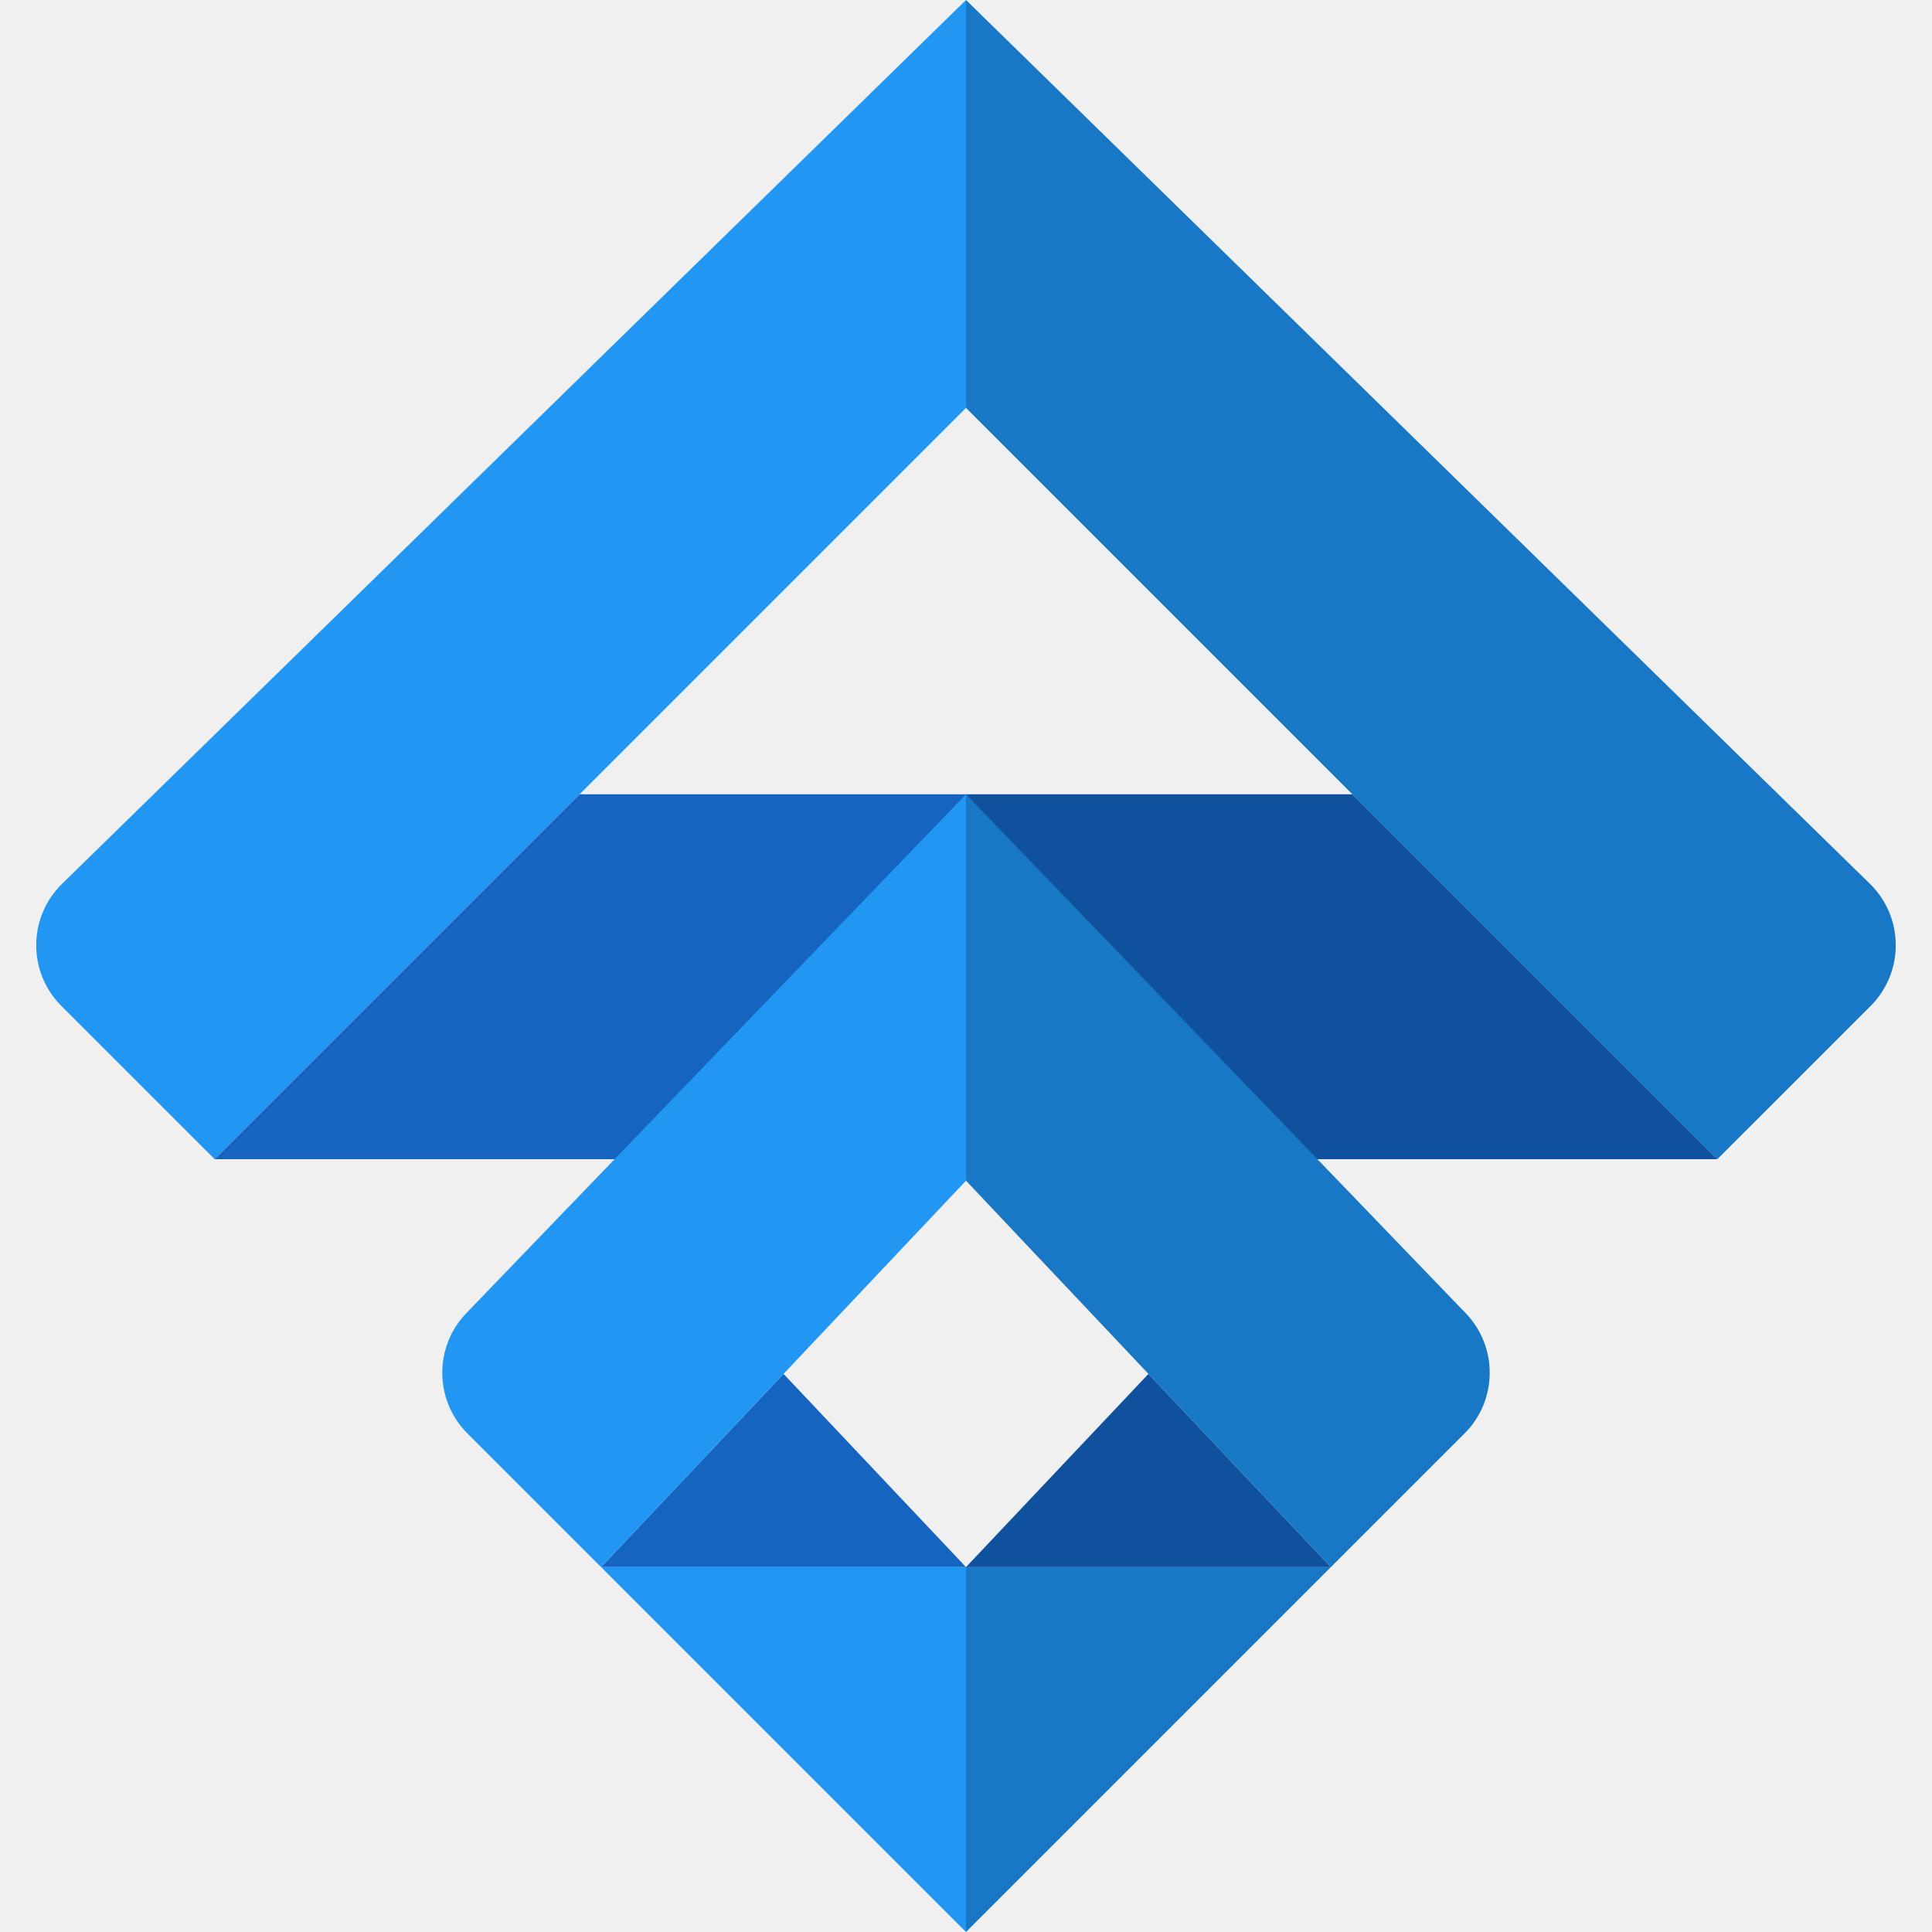
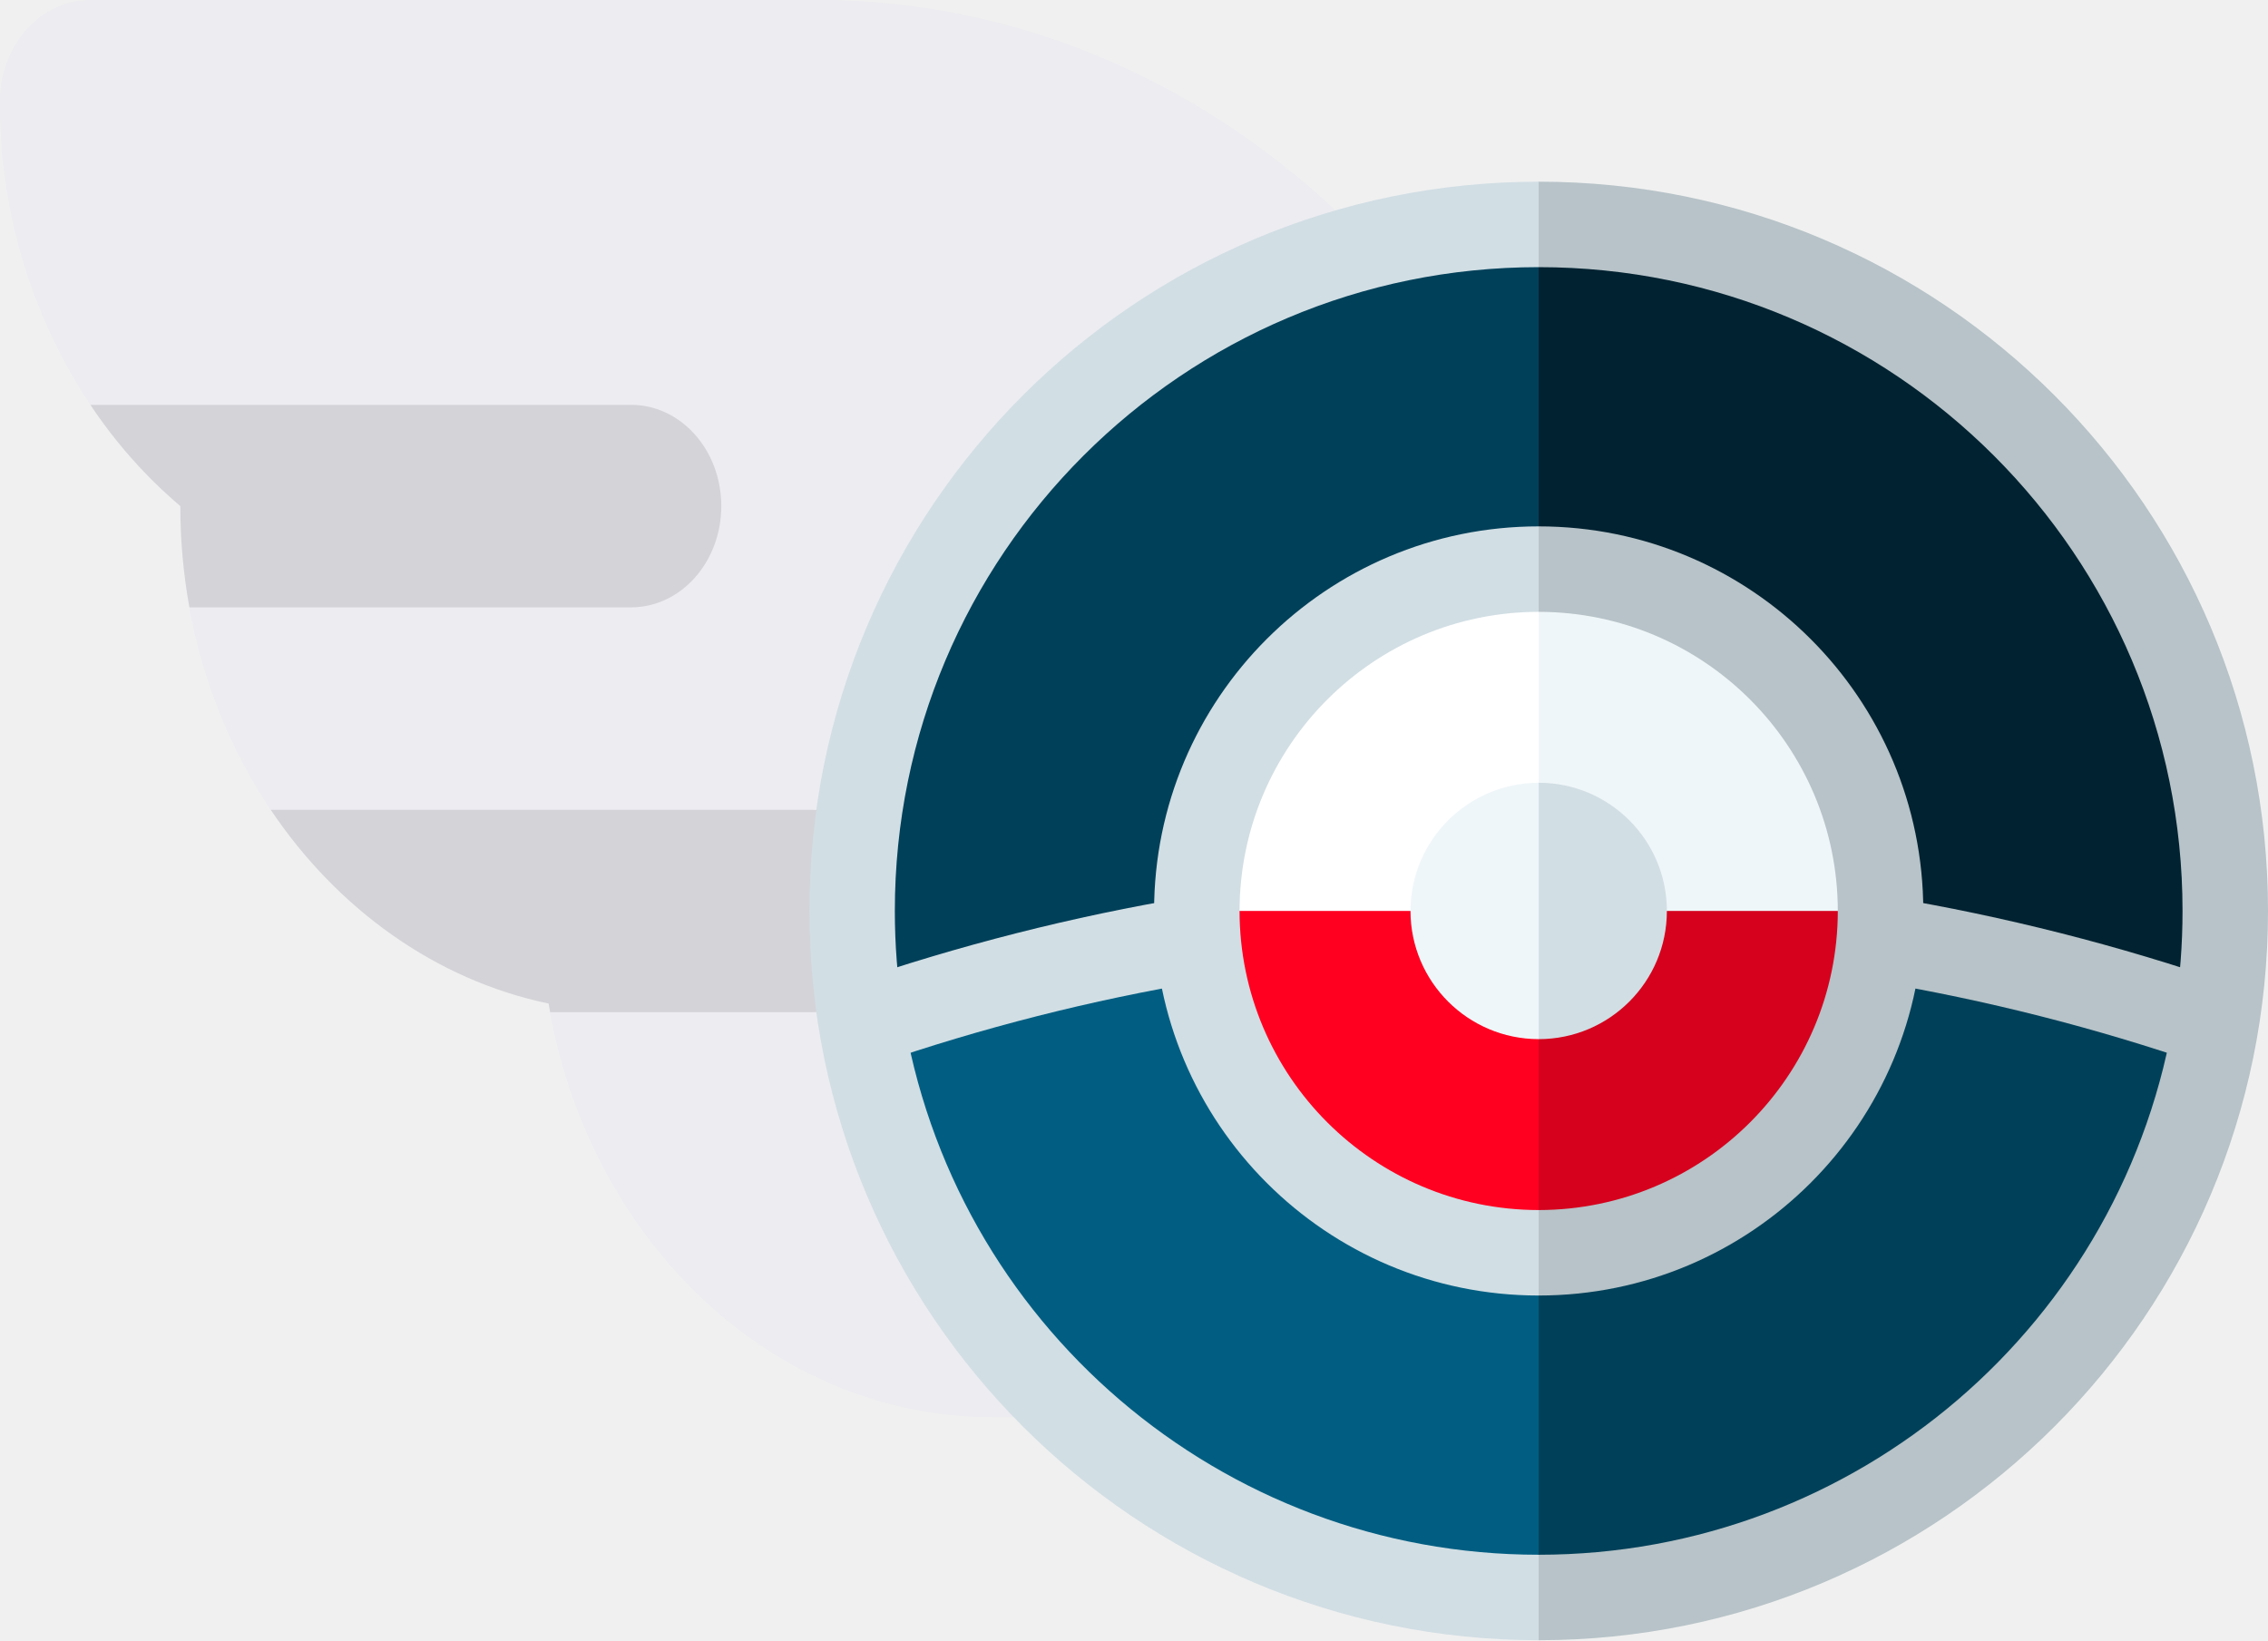
- <svg xmlns="http://www.w3.org/2000/svg" width="32" height="32" viewBox="0 0 32 32" fill="none">
-   <path d="M16 6.756V0L1.028 14.639C0.462 15.192 0.457 16.102 1.017 16.662L3.556 19.2" fill="#2196F3" />
-   <path d="M16 6.756V0L30.972 14.639C31.538 15.192 31.543 16.102 30.983 16.662L28.444 19.2" fill="#1878C6" />
-   <path d="M3.556 19.2L9.6 13.156H16V19.2" fill="#1565C0" />
-   <path d="M28.444 19.2L22.4 13.156H16V19.2" fill="#10519D" />
-   <path d="M16 25.956H9.956L12.978 22.756L16 25.956Z" fill="#1565C0" />
-   <path d="M16 32L22.044 25.956L16 25.956V32Z" fill="#1878C6" />
-   <path d="M16 32L9.956 25.956H16V32Z" fill="#2196F3" />
-   <path d="M16 25.956H22.044L19.022 22.756L16 25.956Z" fill="#10519D" />
-   <path d="M7.724 21.75C7.186 22.308 7.194 23.194 7.742 23.742L9.956 25.956L16 19.556V13.156" fill="#2196F3" />
-   <path d="M24.276 21.75C24.814 22.308 24.806 23.194 24.258 23.742L22.044 25.956L16 19.556V13.156" fill="#1878C6" />
+ <svg xmlns="http://www.w3.org/2000/svg" viewBox="0 0 398.05 287.89">
+   <defs>
+     <style>.cls-1{fill:#ececf1;}.cls-2{fill:#d3d3d8;}.cls-3{fill:#b7c3c8;}.cls-4{fill:#d1dee4;}.cls-5{fill:#014059;}.cls-6{fill:#015e82;}.cls-7{fill:#012231;}.cls-8{fill:#d5011d;}.cls-9{fill:#ff0021;}.cls-10{fill:#eff6f9;}.cls-11{fill:#fff;}</style>
+   </defs>
+   <g id="Capa_2" data-name="Capa 2">
+     <g id="logotipo">
+       <path class="cls-1" d="M252.18,286.3c3.41,0,6.82.19,10.23.14a62.73,62.73,0,0,1,7.64.05V86.7C246.36,35.25,198.51,0,143.47,0H15.82C7.09,0,0,8,0,17.77A95.6,95.6,0,0,0,15.87,71.06l51.91,15.1L33.24,106.6a93.84,93.84,0,0,0,14.28,35.53l60.61,17.76L96.55,177.66c7.36,40.49,39.3,71.06,77.51,71.06h32.7c21.3,0,39.37,15.84,45.36,37.58Z" />
+       <path class="cls-2" d="M126.59,88.83c0,9.81-7.09,17.77-15.83,17.77H33.24a99.71,99.71,0,0,1-1.59-17.77v0A85.1,85.1,0,0,1,15.87,71.06h94.89C119.5,71.06,126.59,79,126.59,88.83Z" />
+       <path class="cls-2" d="M158.23,159.89c0,9.81-7.08,17.77-15.82,17.77H96.55c-.09-.51-.17-1-.26-1.52-19.82-4.13-37.08-16.59-48.77-34h94.89C151.15,142.13,158.23,150.09,158.23,159.89Z" />
+       <path class="cls-3" d="M270.05,31.89l-50,128,50,128a128,128,0,1,0,0-256Z" />
+       <path class="cls-4" d="M142.05,159.89a128,128,0,0,0,128,128v-256A128,128,0,0,0,142.05,159.89Z" />
+       <path class="cls-5" d="M270.05,159.89l-20,56.5,20,56.5a113,113,0,0,0,111.66-95.54A363.64,363.64,0,0,0,270.05,159.89Z" />
+       <path class="cls-6" d="M270.05,272.89v-113A363.62,363.62,0,0,0,158.4,177.35,113,113,0,0,0,270.05,272.89Z" />
+       <path class="cls-7" d="M383.05,159.89a113,113,0,0,0-113-113l-20,56.5,20,56.5a363.64,363.64,0,0,1,111.66,17.46A114.17,114.17,0,0,0,383.05,159.89Z" />
+       <path class="cls-5" d="M157.05,159.89a112.92,112.92,0,0,0,1.35,17.46,363.62,363.62,0,0,1,111.65-17.46v-113A113,113,0,0,0,157.05,159.89Z" />
+       <path class="cls-4" d="M153.64,186.84l-4.9-14.18a370.77,370.77,0,0,1,121.31-20.27v15A355.85,355.85,0,0,0,153.64,186.84Z" />
+       <path class="cls-3" d="M386.47,186.84a355.91,355.91,0,0,0-116.42-19.45v-15a370.68,370.68,0,0,1,121.31,20.27Z" />
+       <path class="cls-3" d="M270.05,92.39l-26.36,67.5,26.36,67.5a67.5,67.5,0,1,0,0-135Z" />
+       <path class="cls-4" d="M202.55,159.89a67.5,67.5,0,0,0,67.5,67.5v-135A67.5,67.5,0,0,0,202.55,159.89Z" />
+       <path class="cls-8" d="M245.05,134.89l25,77.5a52.56,52.56,0,0,0,52.5-52.5Z" />
+       <path class="cls-9" d="M217.55,159.89a52.56,52.56,0,0,0,52.5,52.5v-77.5Z" />
+       <path class="cls-10" d="M270.05,107.39l-15,30,15,22.5h52.5A52.56,52.56,0,0,0,270.05,107.39Z" />
+       <path class="cls-11" d="M217.55,159.89h52.5v-52.5A52.56,52.56,0,0,0,217.55,159.89Z" />
+       <path class="cls-4" d="M270.05,137.39l-5,22.5,5,22.5a22.5,22.5,0,0,0,0-45Z" />
+       <path class="cls-10" d="M247.55,159.89a22.53,22.53,0,0,0,22.5,22.5v-45A22.53,22.53,0,0,0,247.55,159.89Z" />
+     </g>
+   </g>
</svg>
